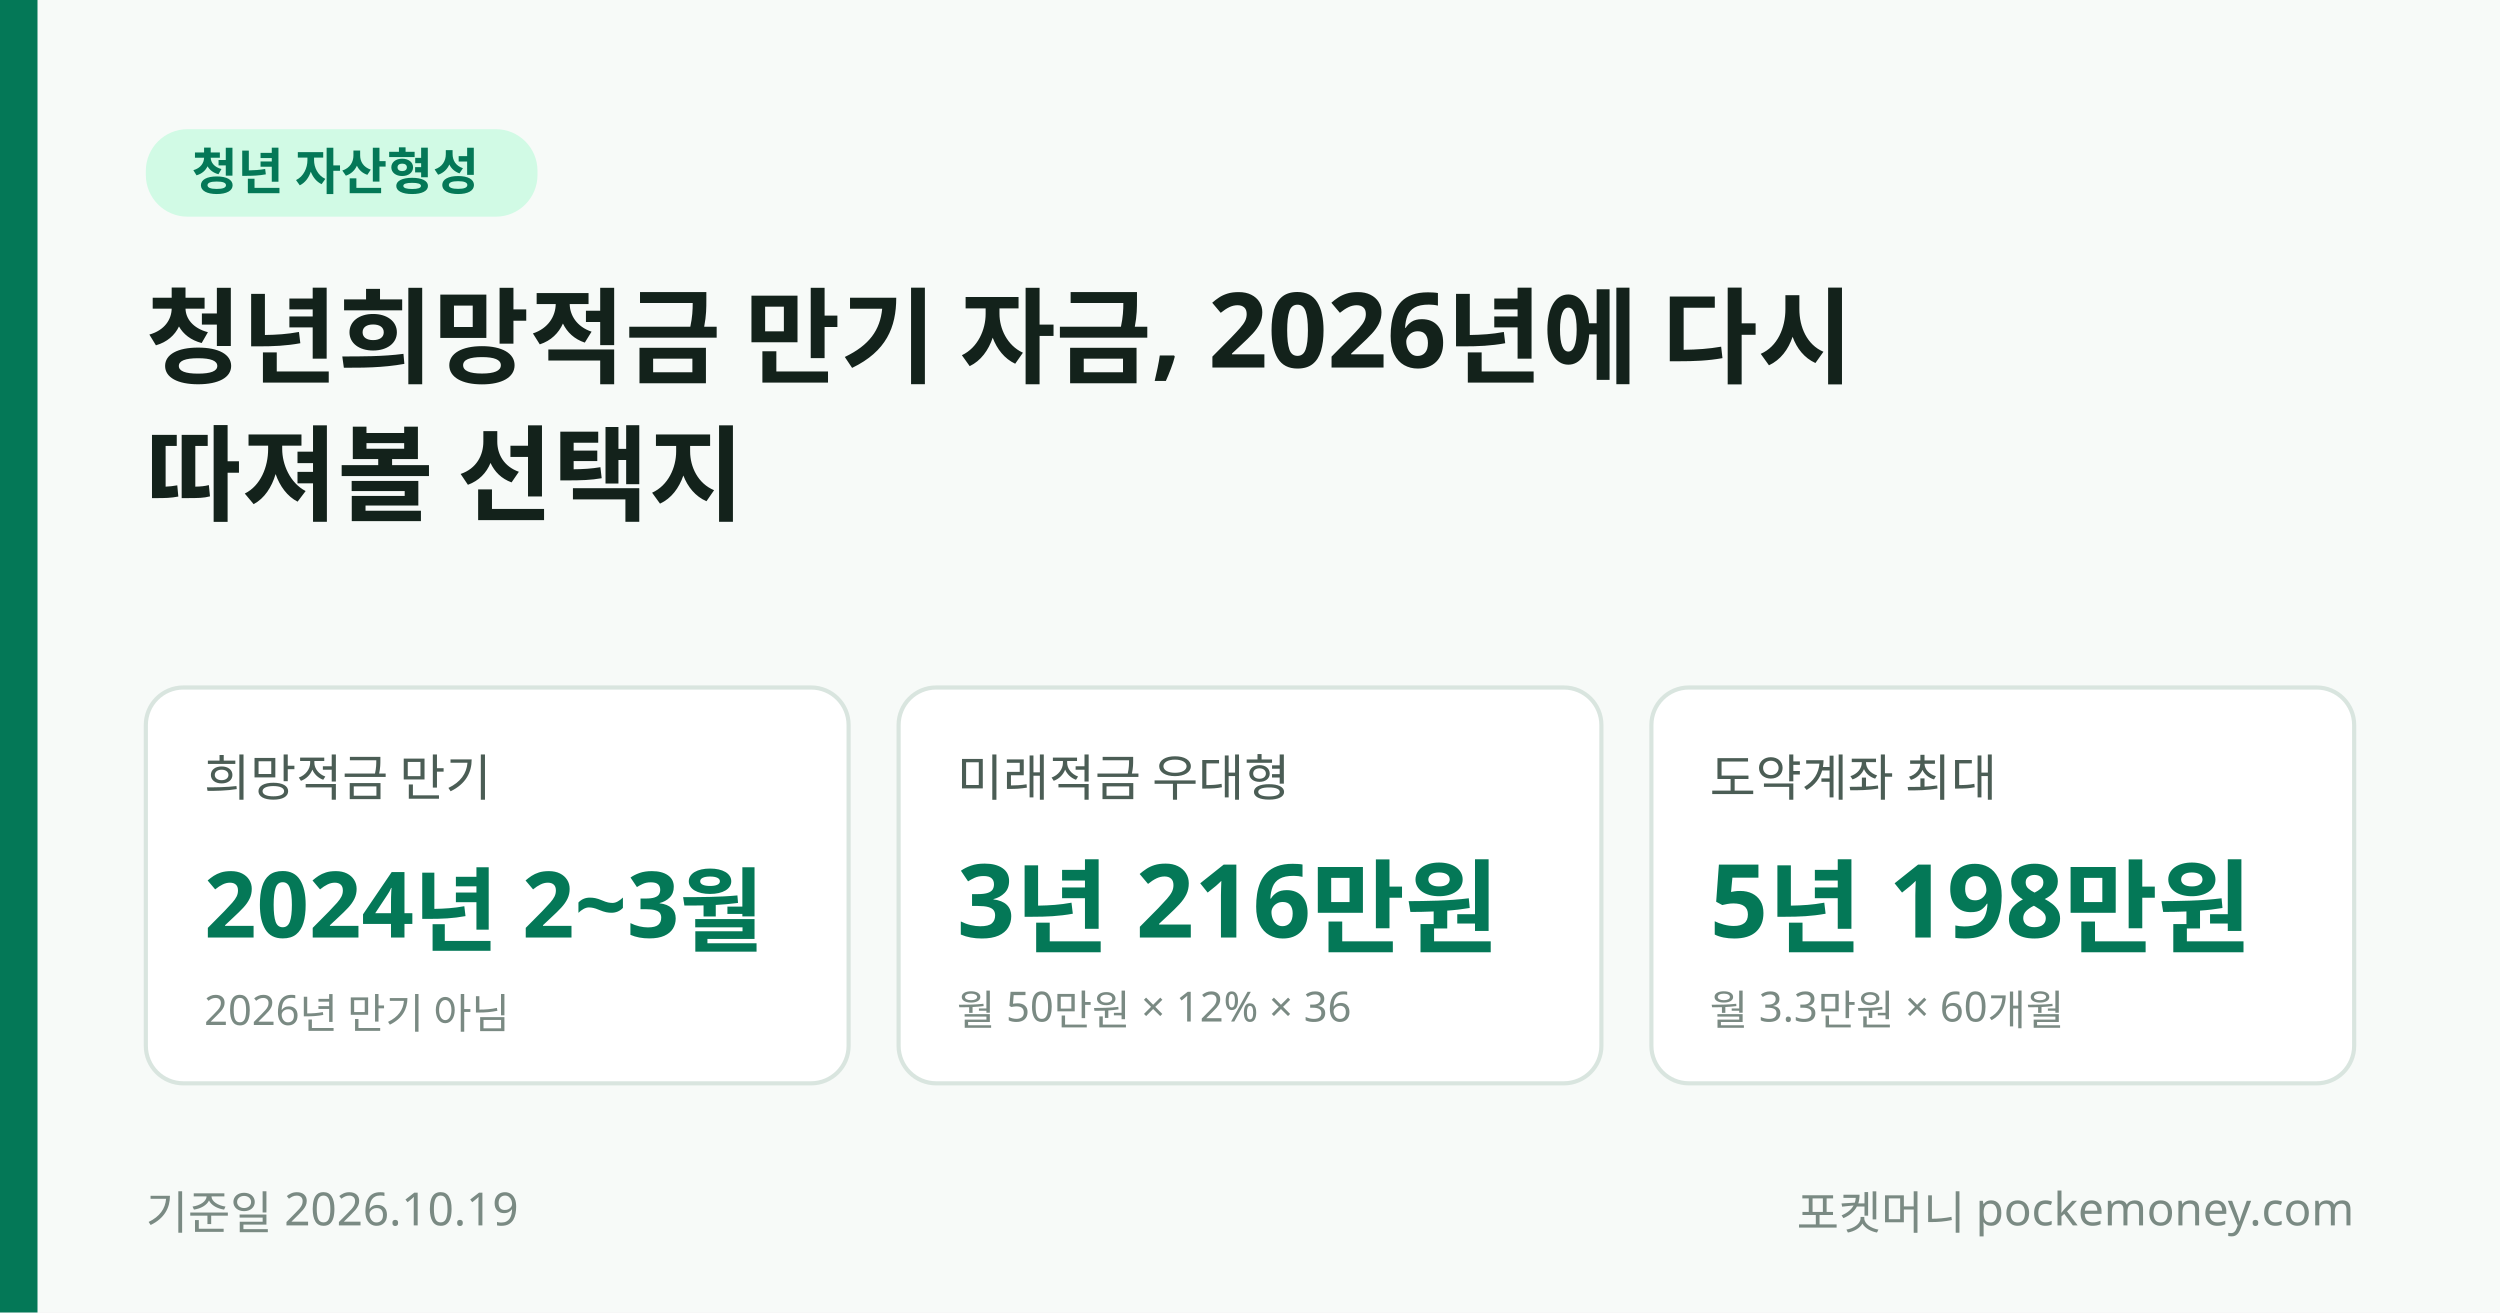
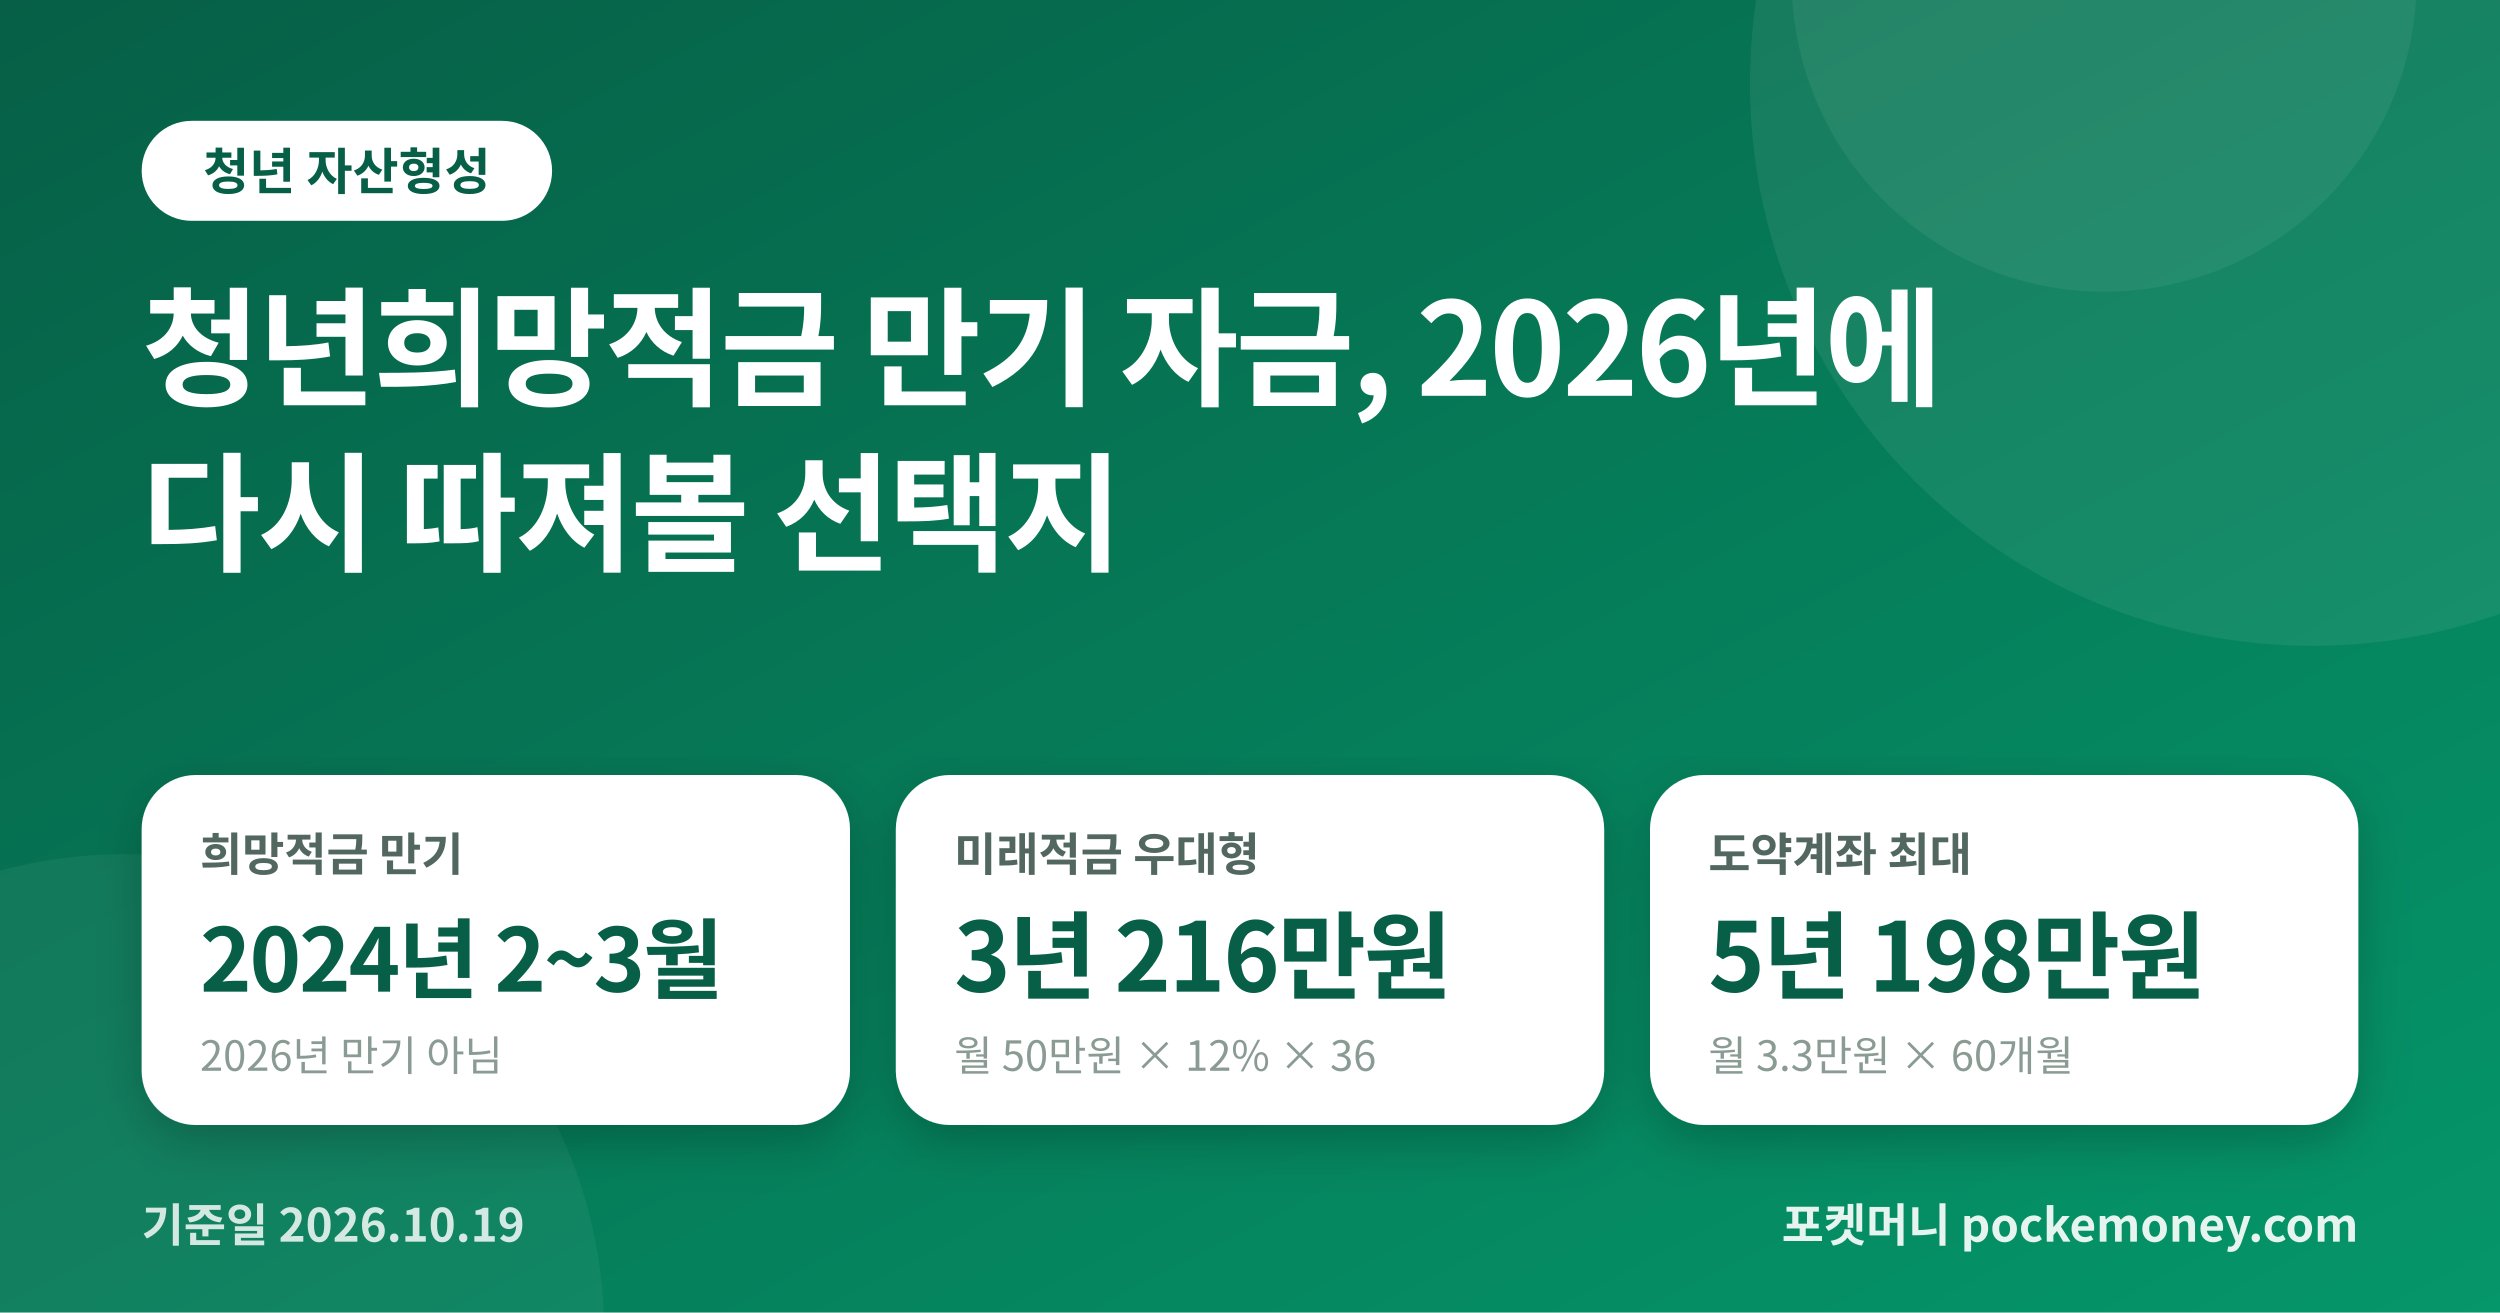
- <svg xmlns="http://www.w3.org/2000/svg" width="1200" height="630" viewBox="0 0 1200 630" role="img" aria-label="청년희망적금 만기 자금, 2026년에 다시 따져볼 선택지">
-   <rect width="1200" height="630" fill="#f7faf8" />
-   <rect x="0" y="0" width="1200" height="630" fill="#f7faf8" />
-   <rect x="0" y="0" width="18" height="630" fill="#047857" />
-   <rect x="70" y="62" rx="20" ry="20" width="188" height="42" fill="#d1fae5" />
-   <text x="92" y="91" font-family="NanumGothic, 'Noto Sans KR', sans-serif" font-size="24" font-weight="700" fill="#047857" text-anchor="start">청년 자산형성</text>
-   <text x="70" y="180" font-family="NanumGothic, 'Noto Sans KR', sans-serif" font-size="50" font-weight="700" fill="#13221b" text-anchor="start">청년희망적금 만기 자금, 2026년에 다시</text>
-   <text x="70" y="246" font-family="NanumGothic, 'Noto Sans KR', sans-serif" font-size="50" font-weight="700" fill="#13221b" text-anchor="start">따져볼 선택지</text>
-   <rect x="70" y="330" width="337.333" height="190" rx="18" fill="#ffffff" stroke="#d9e5df" stroke-width="2" />
-   <text x="98" y="382" font-family="NanumGothic, 'Noto Sans KR', sans-serif" font-size="24" font-weight="400" fill="#4b5d55" text-anchor="start">희망적금 만기</text>
-   <text x="98" y="450" font-family="NanumGothic, 'Noto Sans KR', sans-serif" font-size="44" font-weight="700" fill="#047857" text-anchor="start">2024년 2~3월</text>
-   <text x="98" y="492" font-family="NanumGothic, 'Noto Sans KR', sans-serif" font-size="20" font-weight="400" fill="#7a8a83" text-anchor="start">2026년 만기 아님</text>
-   <rect x="431.333" y="330" width="337.333" height="190" rx="18" fill="#ffffff" stroke="#d9e5df" stroke-width="2" />
-   <text x="459.333" y="382" font-family="NanumGothic, 'Noto Sans KR', sans-serif" font-size="24" font-weight="400" fill="#4b5d55" text-anchor="start">미래적금 우대형</text>
-   <text x="459.333" y="450" font-family="NanumGothic, 'Noto Sans KR', sans-serif" font-size="49" font-weight="700" fill="#047857" text-anchor="start">3년 216만원</text>
-   <text x="459.333" y="492" font-family="NanumGothic, 'Noto Sans KR', sans-serif" font-size="20" font-weight="400" fill="#7a8a83" text-anchor="start">월 50만원 × 12% × 36</text>
-   <rect x="792.667" y="330" width="337.333" height="190" rx="18" fill="#ffffff" stroke="#d9e5df" stroke-width="2" />
-   <text x="820.667" y="382" font-family="NanumGothic, 'Noto Sans KR', sans-serif" font-size="24" font-weight="400" fill="#4b5d55" text-anchor="start">도약계좌 최대</text>
-   <text x="820.667" y="450" font-family="NanumGothic, 'Noto Sans KR', sans-serif" font-size="49" font-weight="700" fill="#047857" text-anchor="start">5년 198만원</text>
-   <text x="820.667" y="492" font-family="NanumGothic, 'Noto Sans KR', sans-serif" font-size="20" font-weight="400" fill="#7a8a83" text-anchor="start">월 3.3만원 × 60개월</text>
-   <text x="70" y="590" font-family="NanumGothic, 'Noto Sans KR', sans-serif" font-size="22" font-weight="400" fill="#7a8a83" text-anchor="start">기준일 2026.10.19</text>
-   <text x="1130" y="590" font-family="NanumGothic, 'Noto Sans KR', sans-serif" font-size="22" font-weight="400" fill="#7a8a83" text-anchor="end">포켓머니 pockemoney.com</text>
+ <svg xmlns="http://www.w3.org/2000/svg" width="1200" height="630" viewBox="0 0 1200 630">
+   <defs>
+     <linearGradient id="g" x1="0" y1="0" x2="1" y2="1">
+       <stop offset="0" stop-color="#065f46" />
+       <stop offset="1" stop-color="#059669" />
+     </linearGradient>
+     <filter id="sh" x="-10%" y="-10%" width="120%" height="140%">
+       <feGaussianBlur in="SourceAlpha" stdDeviation="12" />
+       <feOffset dy="8" />
+       <feComponentTransfer>
+         <feFuncA type="linear" slope="0.22" />
+       </feComponentTransfer>
+       <feMerge>
+         <feMergeNode />
+         <feMergeNode in="SourceGraphic" />
+       </feMerge>
+     </filter>
+   </defs>
+   <rect width="1200" height="630" fill="url(#g)" />
+   <circle cx="1110" cy="40" r="270" fill="#fff" fill-opacity="0.07" />
+   <circle cx="1010" cy="-10" r="150" fill="#fff" fill-opacity="0.06" />
+   <circle cx="60" cy="640" r="230" fill="#fff" fill-opacity="0.05" />
+   <rect x="68" y="58" width="197" height="48" rx="24" fill="#fff" />
+   <text x="166.5" y="91" font-family="Pretendard, 'Noto Sans CJK KR', sans-serif" font-size="24" font-weight="700" fill="#065f46" text-anchor="middle">청년 자산형성</text>
+   <text x="68" y="190" font-family="Pretendard, 'Noto Sans CJK KR', sans-serif" font-size="62" font-weight="800" fill="#fff" text-anchor="start" letter-spacing="-1.5">청년희망적금 만기 자금, 2026년에</text>
+   <text x="68" y="269.36" font-family="Pretendard, 'Noto Sans CJK KR', sans-serif" font-size="62" font-weight="800" fill="#fff" text-anchor="start" letter-spacing="-1.5">다시 따져볼 선택지</text>
+   <g filter="url(#sh)">
+     <rect x="68" y="372" width="340" height="168" rx="26" fill="#fff" />
+   </g>
+   <text x="96" y="418" font-family="Pretendard, 'Noto Sans CJK KR', sans-serif" font-size="22" font-weight="600" fill="#52675f" text-anchor="start">희망적금 만기</text>
+   <text x="96" y="476" font-family="Pretendard, 'Noto Sans CJK KR', sans-serif" font-size="42" font-weight="800" fill="#065f46" text-anchor="start" letter-spacing="-1">2024년 2~3월</text>
+   <text x="96" y="514" font-family="Pretendard, 'Noto Sans CJK KR', sans-serif" font-size="20" font-weight="500" fill="#8a9b94" text-anchor="start">2026년 만기 아님</text>
+   <g filter="url(#sh)">
+     <rect x="430" y="372" width="340" height="168" rx="26" fill="#fff" />
+   </g>
+   <text x="458" y="418" font-family="Pretendard, 'Noto Sans CJK KR', sans-serif" font-size="22" font-weight="600" fill="#52675f" text-anchor="start">미래적금 우대형</text>
+   <text x="458" y="476" font-family="Pretendard, 'Noto Sans CJK KR', sans-serif" font-size="46" font-weight="800" fill="#065f46" text-anchor="start" letter-spacing="-1">3년 216만원</text>
+   <text x="458" y="514" font-family="Pretendard, 'Noto Sans CJK KR', sans-serif" font-size="20" font-weight="500" fill="#8a9b94" text-anchor="start">월 50만원 × 12% × 36</text>
+   <g filter="url(#sh)">
+     <rect x="792" y="372" width="340" height="168" rx="26" fill="#fff" />
+   </g>
+   <text x="820" y="418" font-family="Pretendard, 'Noto Sans CJK KR', sans-serif" font-size="22" font-weight="600" fill="#52675f" text-anchor="start">도약계좌 최대</text>
+   <text x="820" y="476" font-family="Pretendard, 'Noto Sans CJK KR', sans-serif" font-size="46" font-weight="800" fill="#065f46" text-anchor="start" letter-spacing="-1">5년 198만원</text>
+   <text x="820" y="514" font-family="Pretendard, 'Noto Sans CJK KR', sans-serif" font-size="20" font-weight="500" fill="#8a9b94" text-anchor="start">월 3.3만원 × 60개월</text>
+   <text x="68" y="596" font-family="Pretendard, 'Noto Sans CJK KR', sans-serif" font-size="22" font-weight="600" fill="#fff" text-anchor="start" fill-opacity="0.82">기준일 2026.10.19</text>
+   <text x="1132" y="596" font-family="Pretendard, 'Noto Sans CJK KR', sans-serif" font-size="22" font-weight="700" fill="#fff" text-anchor="end" fill-opacity="0.9">포켓머니 pockemoney.com</text>
</svg>
